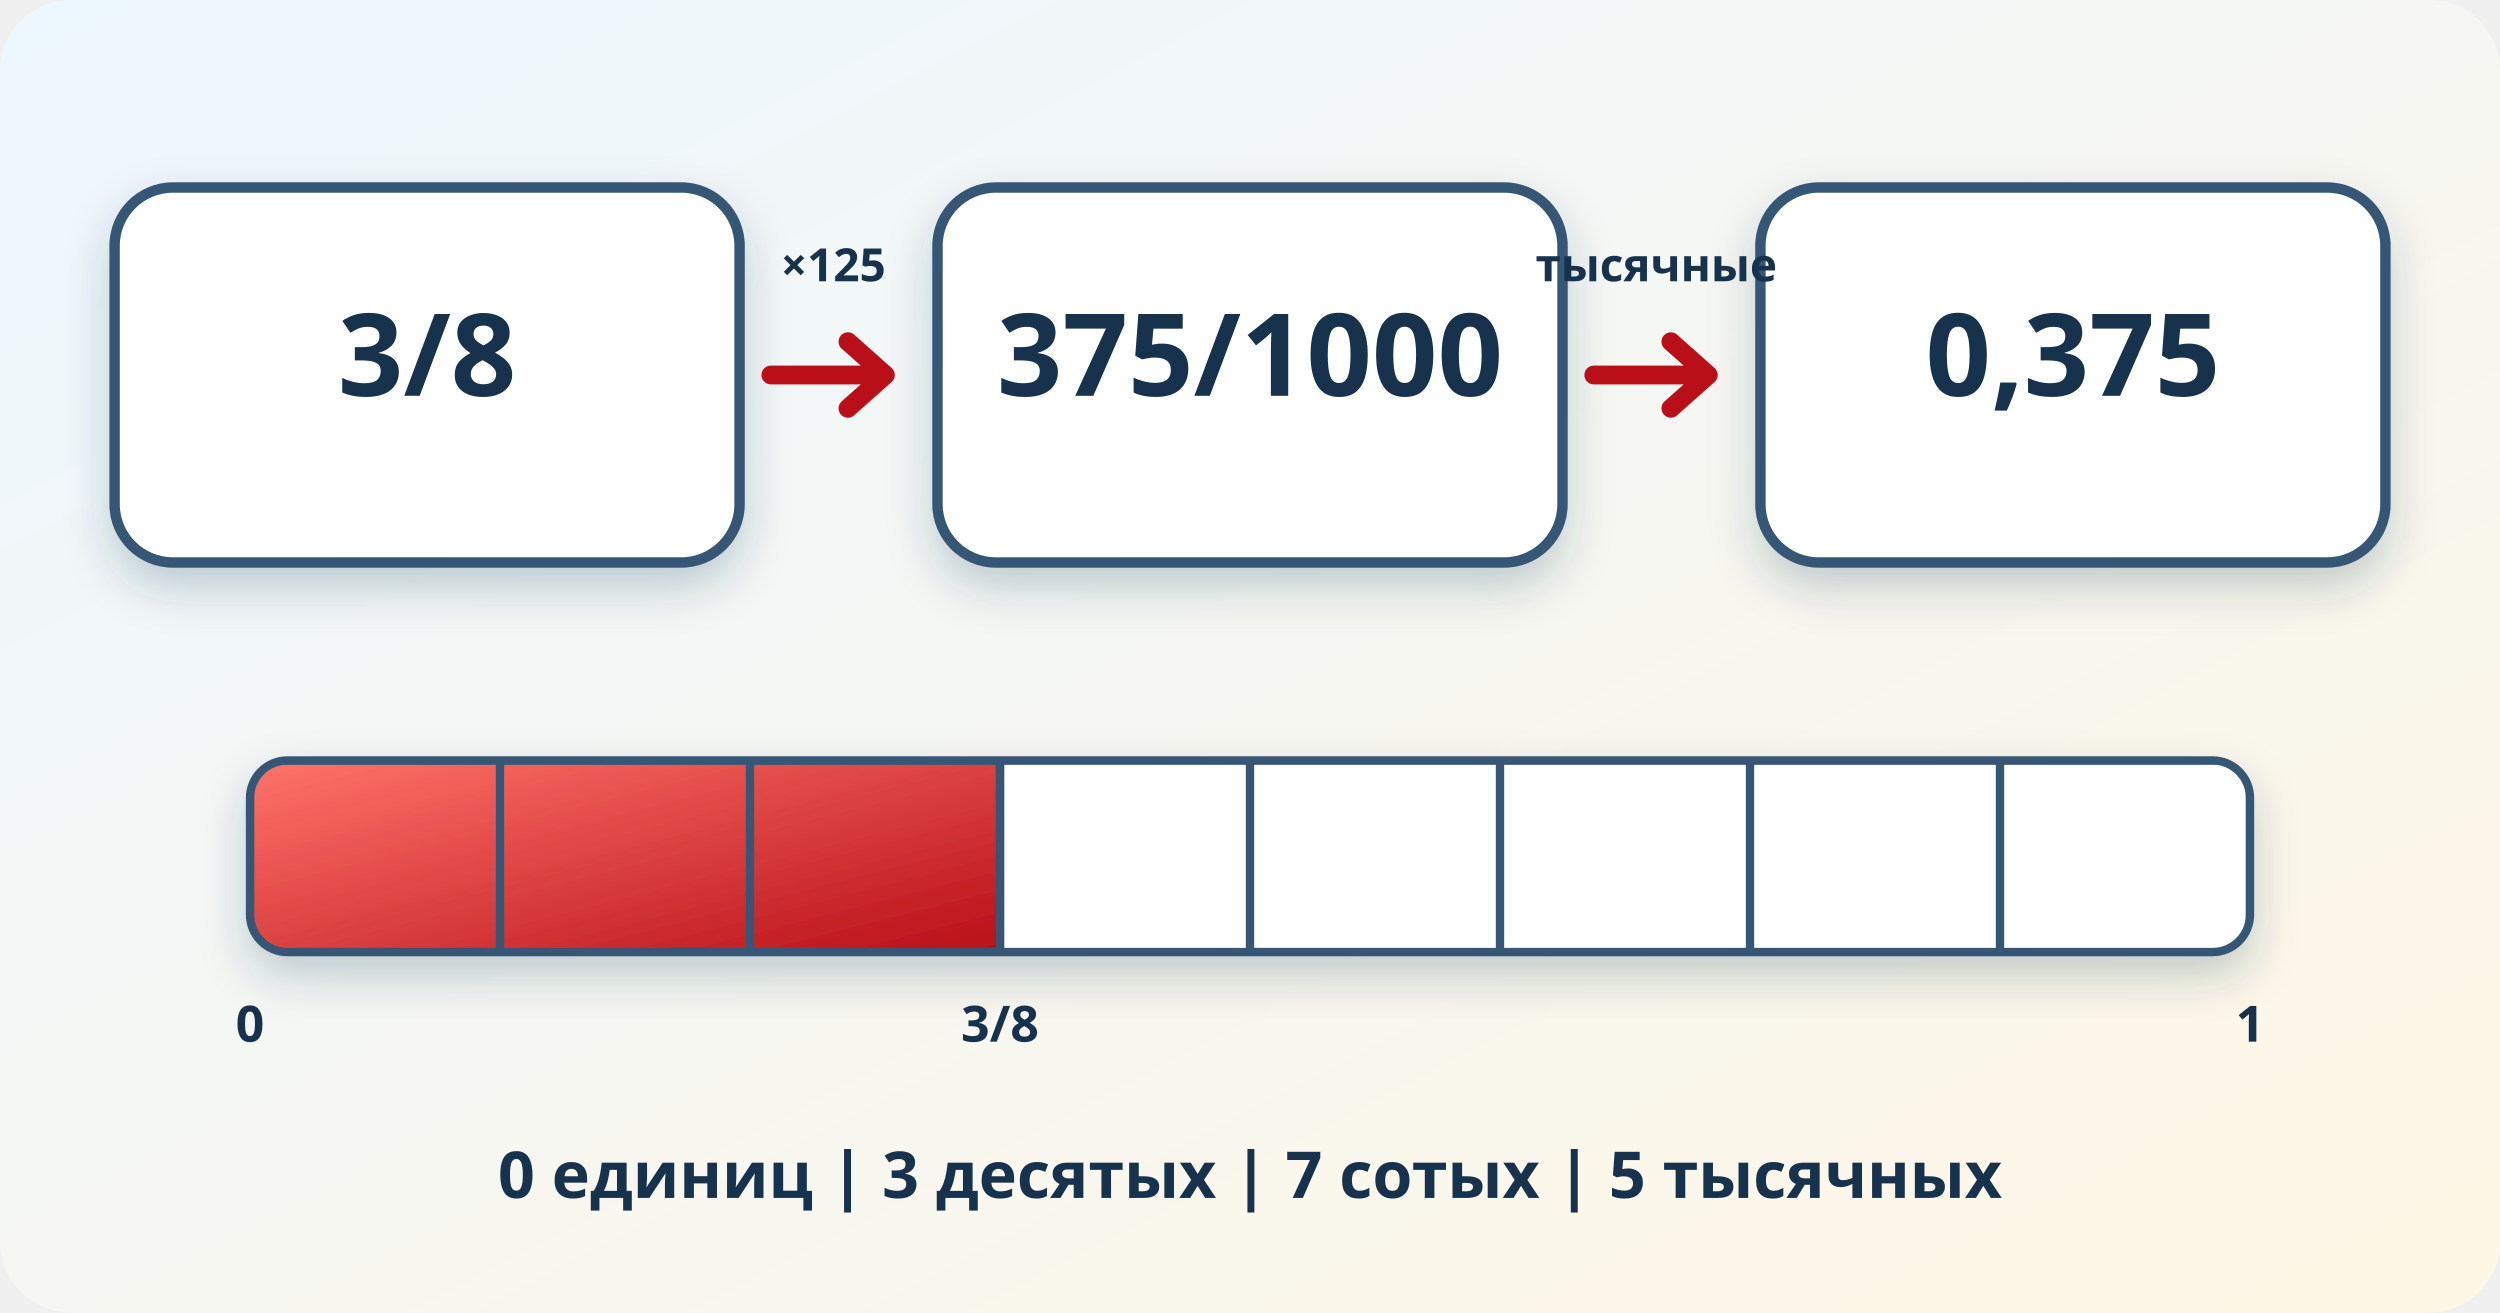
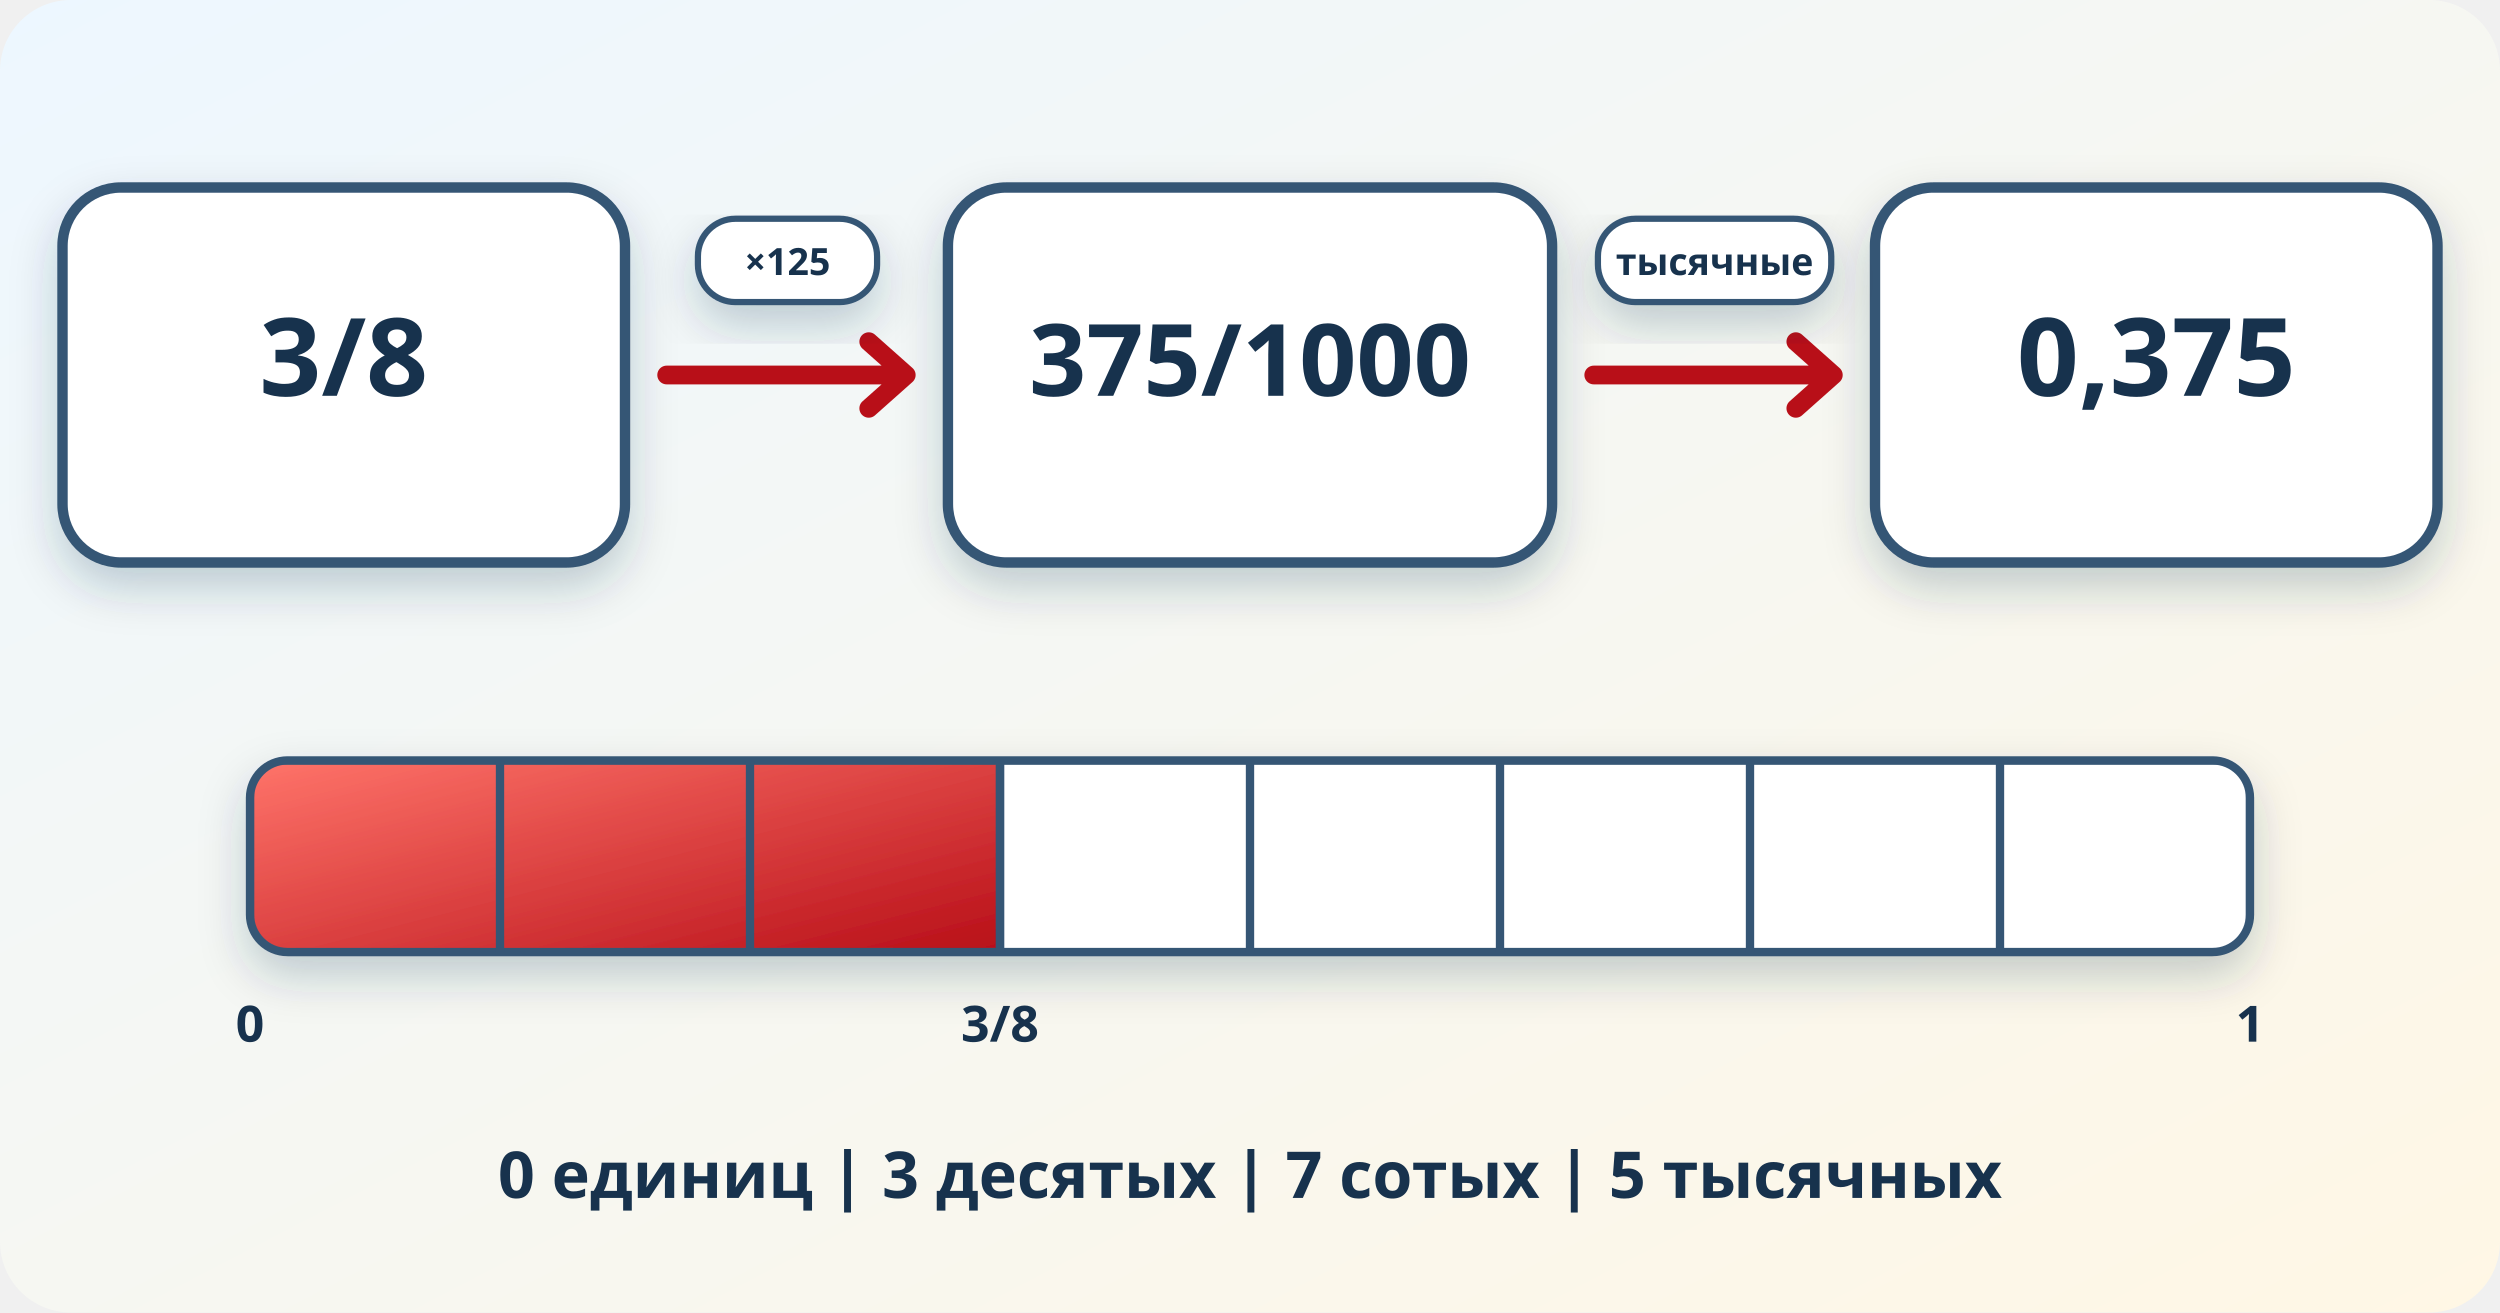
<svg xmlns="http://www.w3.org/2000/svg" viewBox="0 0 1200 630" role="img" aria-labelledby="title desc">
  <defs>
    <linearGradient id="bg" x1="0" y1="0" x2="1" y2="1">
      <stop stop-color="#edf7ff" />
      <stop offset="1" stop-color="#fff7e5" />
    </linearGradient>
    <linearGradient id="red" x1="0" y1="0" x2="1" y2="1">
      <stop stop-color="#ff746a" />
      <stop offset="1" stop-color="#b80f18" />
    </linearGradient>
    <linearGradient id="blue" x1="0" y1="0" x2="1" y2="1">
      <stop stop-color="#6dd8f2" />
      <stop offset="1" stop-color="#2369b3" />
    </linearGradient>
    <linearGradient id="gold" x1="0" y1="0" x2="1" y2="1">
      <stop stop-color="#ffe89a" />
      <stop offset="1" stop-color="#e39a16" />
    </linearGradient>
    <filter id="s" x="-30%" y="-30%" width="170%" height="180%">
      <feDropShadow dx="0" dy="10" stdDeviation="11" flood-color="#17324d" flood-opacity=".22" />
    </filter>
  </defs>
  <rect width="1200" height="630" rx="34" fill="url(#bg)" />
  <g data-decimal="3/8=375/1000=0.375" font-family="system-ui,sans-serif" text-anchor="middle" fill="#17324d">
    <g filter="url(#s)" stroke="#365675" stroke-width="5" fill="#fff">
-       <rect x="55" y="90" width="300" height="180" rx="28" />
-       <rect x="450" y="90" width="300" height="180" rx="28" />
-       <rect x="845" y="90" width="300" height="180" rx="28" />
+       <rect x="30" y="90" width="270" height="180" rx="28" />
+       <rect x="455" y="90" width="290" height="180" rx="28" />
+       <rect x="900" y="90" width="270" height="180" rx="28" />
    </g>
-     <g font-size="55" font-weight="850">
-       <text x="205" y="190">3/8</text>
-       <text x="600" y="190">375/1000</text>
-       <text x="995" y="190">0,375</text>
+     <g font-size="52" font-weight="850">
+       <text x="165" y="190">3/8</text>
+       <text x="1035" y="190">0,375</text>
    </g>
+     <text x="600" y="190" font-size="48" font-weight="850">375/1000</text>
    <g fill="none" stroke="#b80f18" stroke-width="9" stroke-linecap="round" stroke-linejoin="round">
-       <path d="M370 180H425l-18-16m18 16l-18 16" />
-       <path d="M765 180H820l-18-16m18 16l-18 16" />
+       <path d="M320 180H435l-18-16m18 16l-18 16" />
+       <path d="M765 180H880l-18-16m18 16l-18 16" />
    </g>
-     <text x="400" y="135" font-size="22" font-weight="750">×125</text>
-     <text x="795" y="135" font-size="22" font-weight="750">тысячные</text>
+     <g filter="url(#s)" fill="#fff" stroke="#365675" stroke-width="3">
+       <rect x="335" y="105" width="86" height="40" rx="18" />
+       <rect x="767" y="105" width="112" height="40" rx="18" />
+     </g>
+     <g font-size="18" font-weight="800">
+       <text x="378" y="132">×125</text>
+       <text x="823" y="132">тысячные</text>
+     </g>
    <defs>
      <clipPath id="decimal-bar-clip">
        <rect width="960" height="92" rx="18" />
      </clipPath>
    </defs>
    <g transform="translate(120 365)" filter="url(#s)" stroke="#365675" stroke-width="4">
      <g clip-path="url(#decimal-bar-clip)">
        <rect width="960" height="92" fill="#fff" />
        <rect width="360" height="92" fill="url(#red)" />
      </g>
      <rect width="960" height="92" rx="18" fill="none" />
      <path d="M120 0v92M240 0v92M360 0v92M480 0v92M600 0v92M720 0v92M840 0v92" />
    </g>
    <g font-size="24" font-weight="750">
      <text x="120" y="500">0</text>
      <text x="480" y="500">3/8</text>
      <text x="1080" y="500">1</text>
    </g>
    <text x="600" y="575" font-size="31" font-weight="800">0 единиц | 3 десятых | 7 сотых | 5 тысячных</text>
  </g>
</svg>
